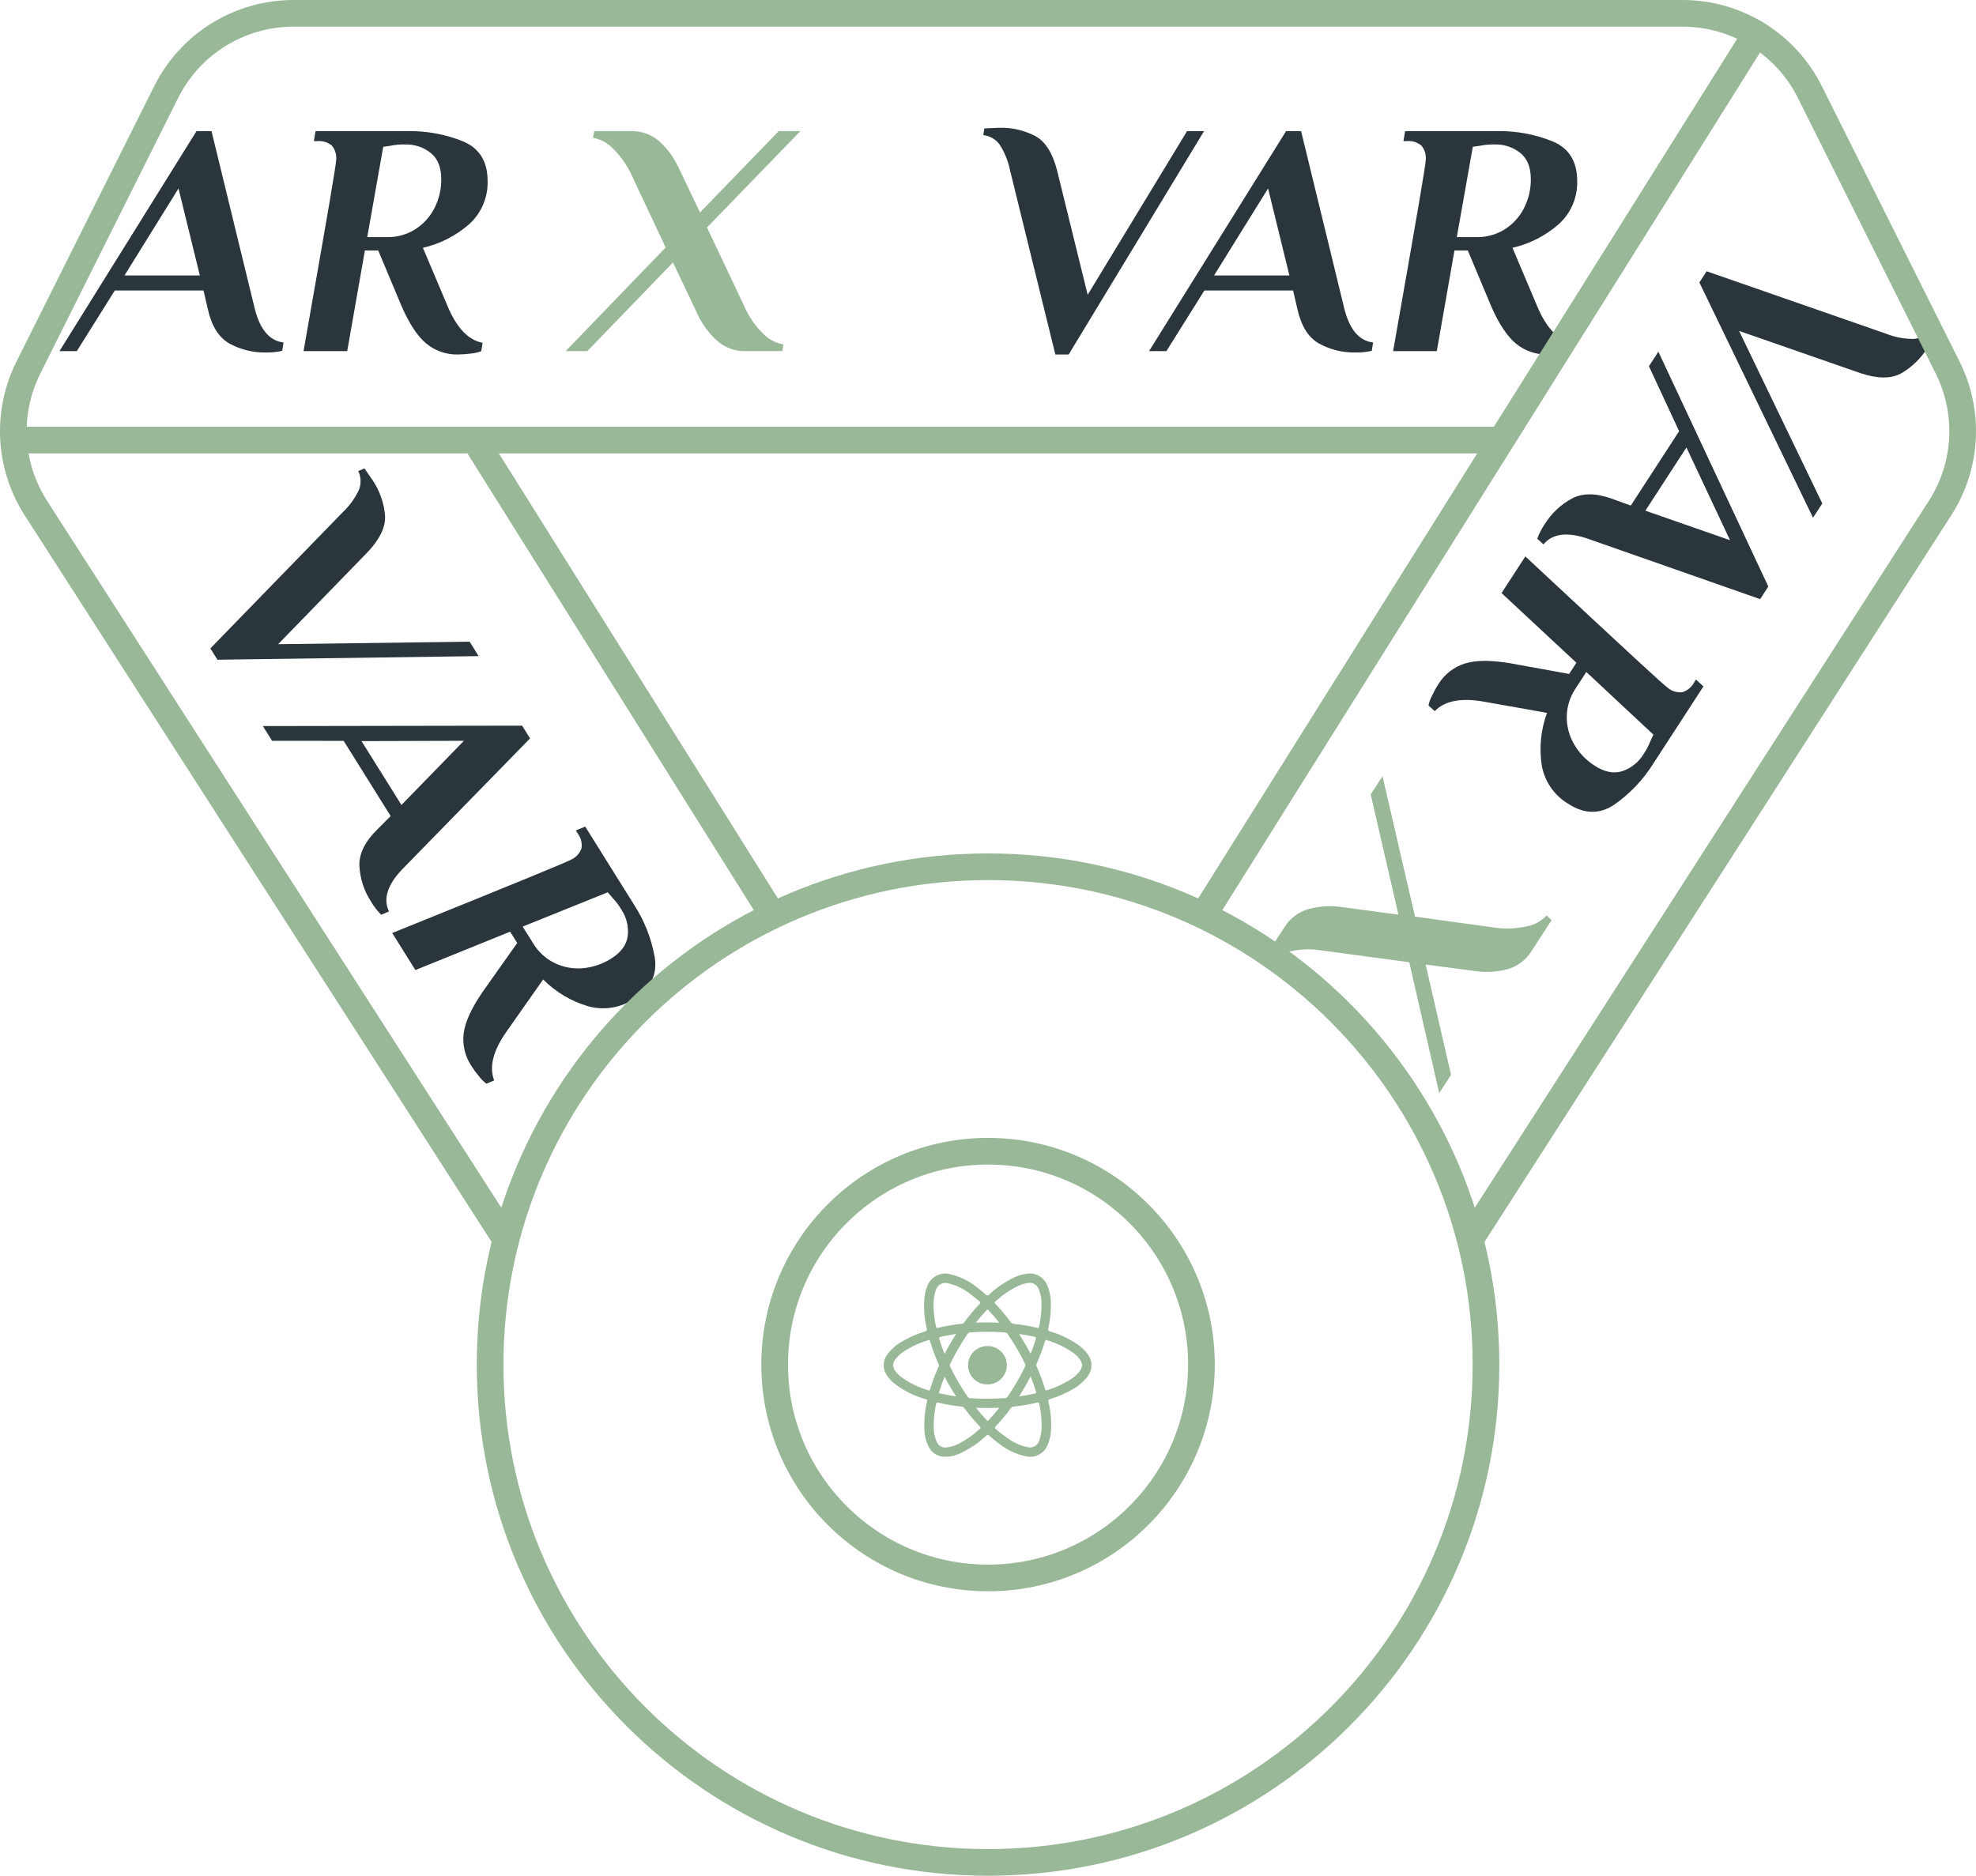
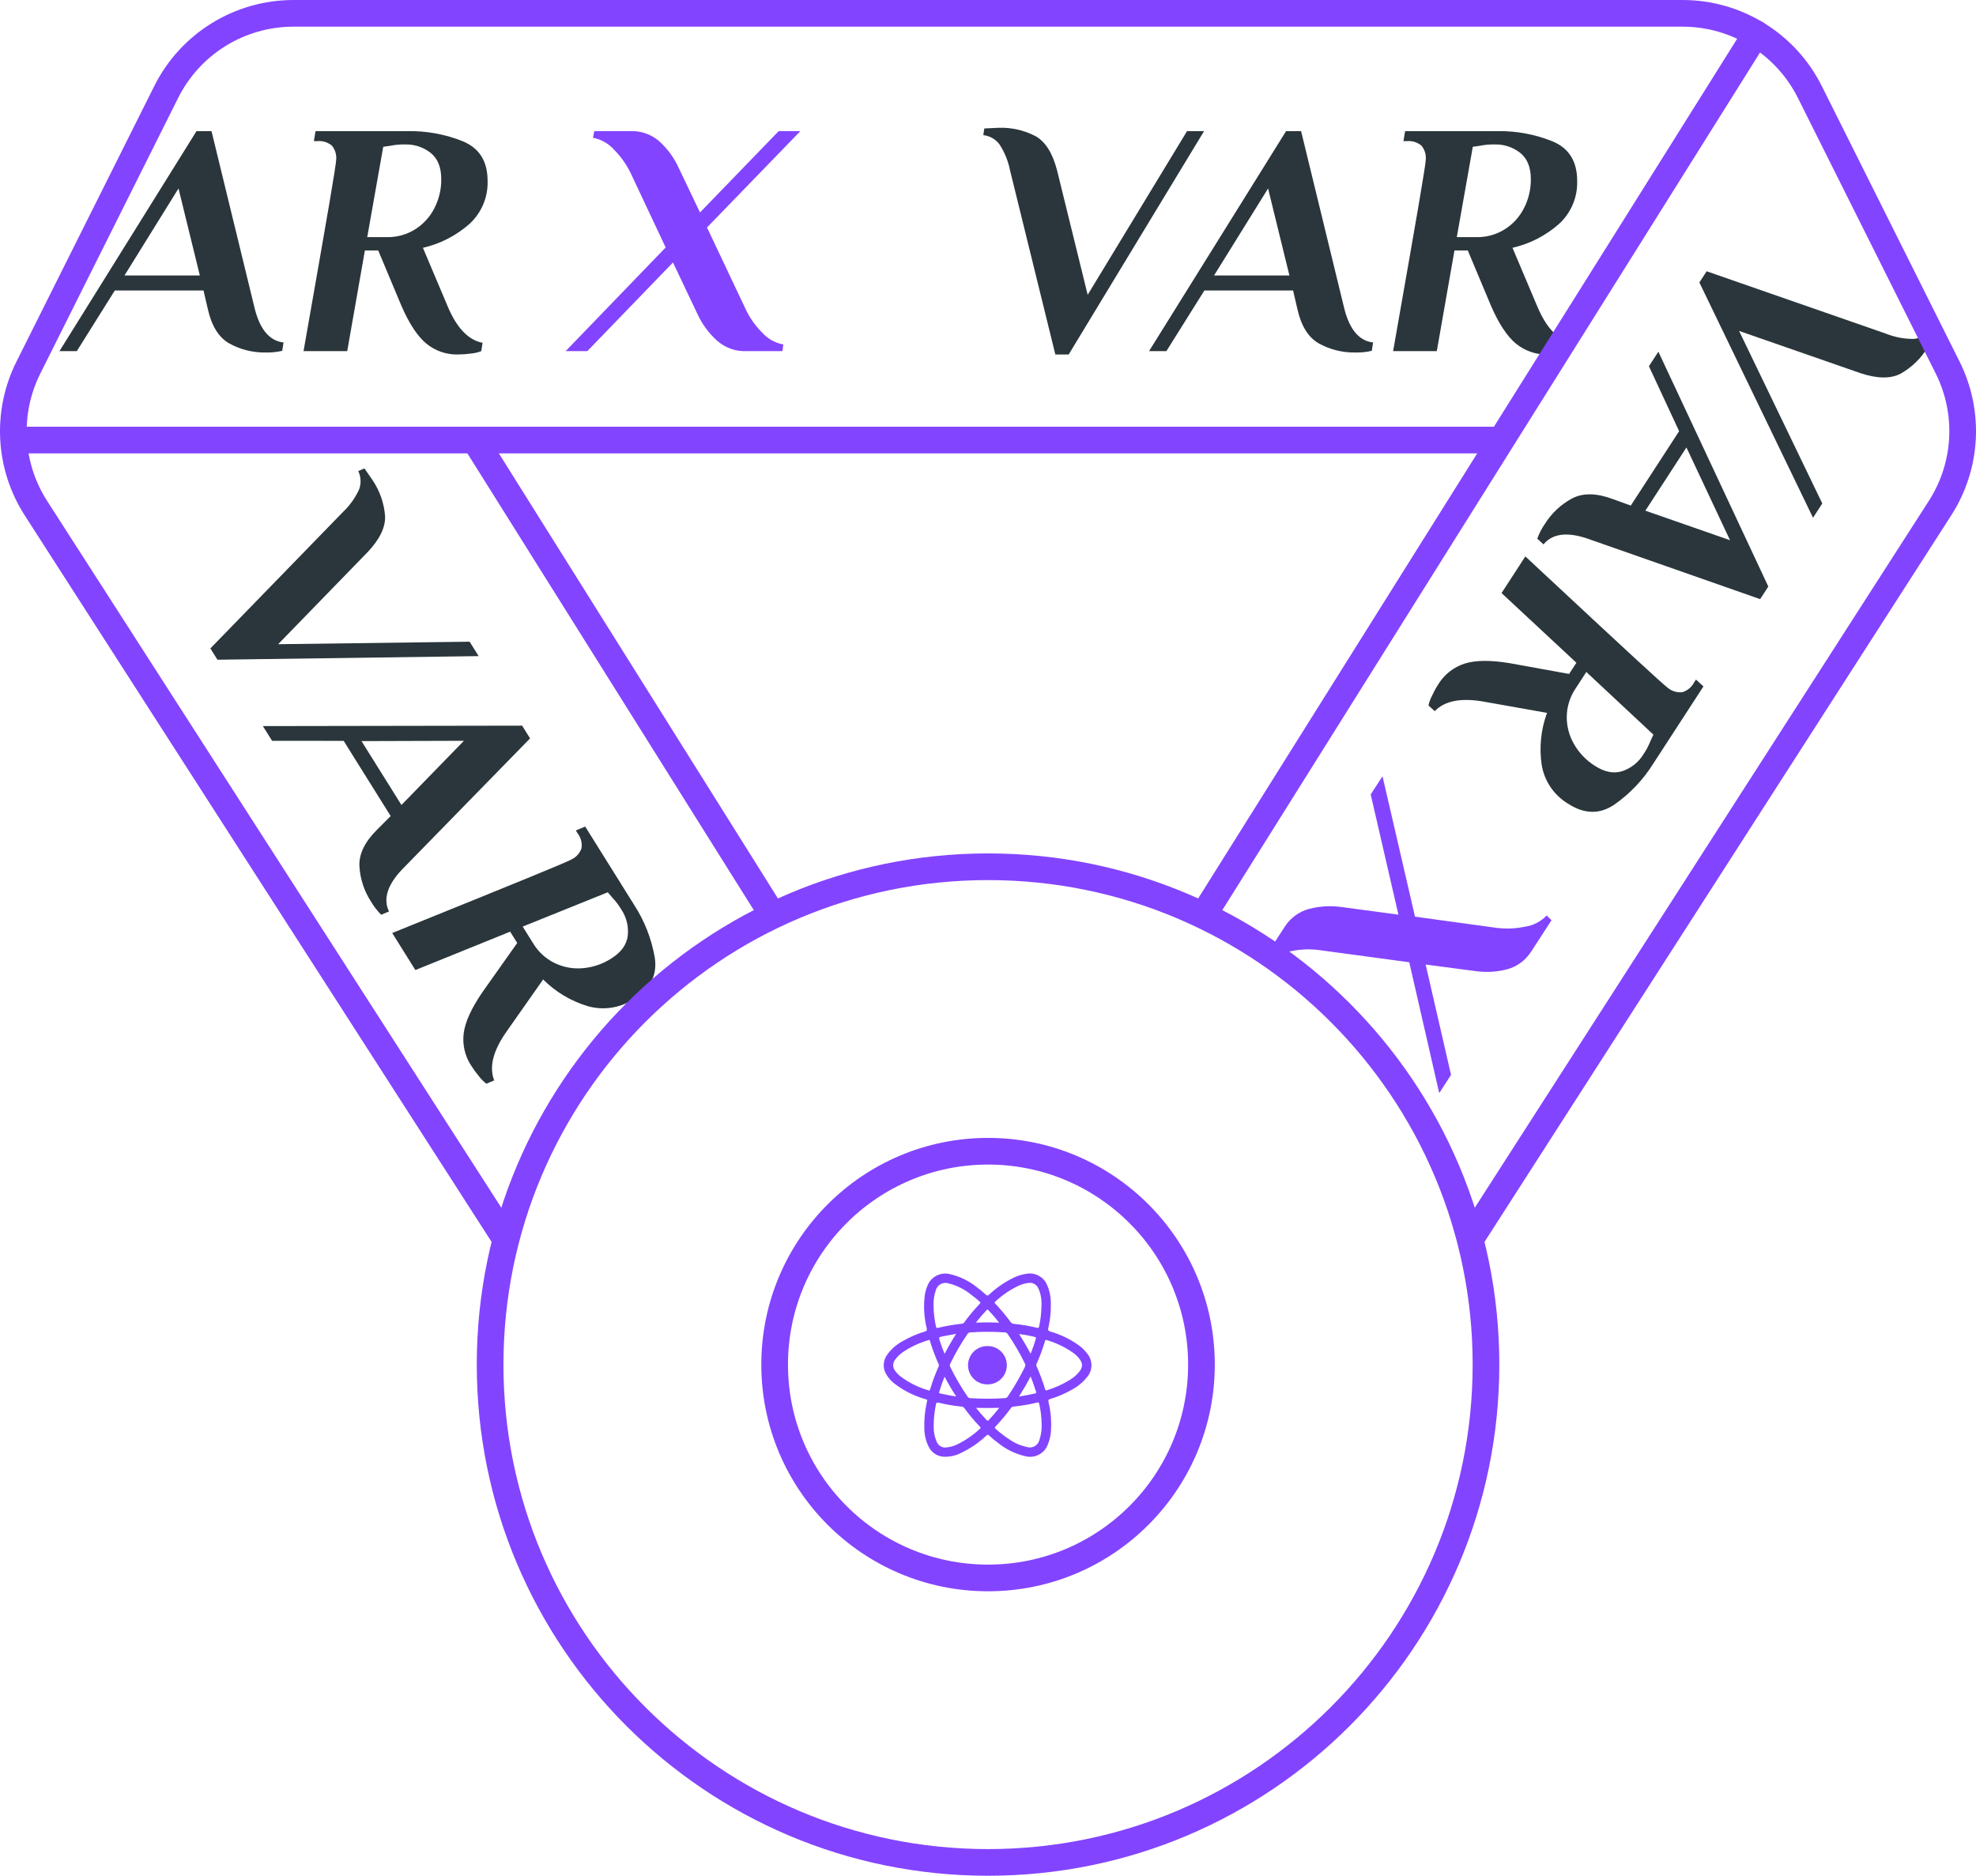
<svg xmlns="http://www.w3.org/2000/svg" width="444.456" height="422">
  <g data-name="Layer 2">
    <g data-name="Layer 1">
      <g data-name="Group 6241">
        <g style="isolation:isolate" fill="#2a363b">
          <path d="M77.083 115.246a16.521 16.521 0 003.69-5.135 5.282 5.282 0 00-.192-4.126l1.392-.604 1.837 2.655a16.742 16.742 0 012.802 8.022q.178 3.823-3.924 8.157l-20.13 20.717 43.075-.565 2.027 3.244-58.751.81-1.59-2.542zM80.84 194.843q-.17-4.094 3.987-8.197l3.045-3.052L77.3 166.676l-16.107-.016-2.067-3.307 58.313-.096 1.789 2.862-28.795 29.494q-4.96 5.224-2.941 9.446l-1.75.739a14.341 14.341 0 01-2.265-2.918 16.321 16.321 0 01-2.636-8.037zm.474-28.112l8.983 14.373 14.055-14.444zM104.3 232.45q.495-3.805 4.194-9.21l7.84-11.092-1.59-2.543-21.315 8.633-5.207-8.33q22.45-9.082 31.108-12.634 8.656-3.552 9.357-3.99a4.343 4.343 0 002.122-2.476 4.456 4.456 0 00-.89-3.335l-.397-.637 2.107-.875 10.97 17.555a31.794 31.794 0 014.667 11.853q.93 5.874-4.603 9.333a12.586 12.586 0 01-10.35 1.693 23.806 23.806 0 01-10.145-6.042l-8.188 11.663q-4.604 6.503-2.822 11.05l-1.75.74a8.16 8.16 0 01-1.618-1.598 22.207 22.207 0 01-1.8-2.456 10.8 10.8 0 01-1.69-7.303zm15.65-20.175a11.54 11.54 0 004.762 4.366 12.022 12.022 0 006.312 1.184 13.97 13.97 0 006.432-2.162q3.37-2.106 3.74-5.124a8.83 8.83 0 00-1.418-5.879 14.694 14.694 0 00-2.043-2.703l-1.027-1.216-19.143 7.719z" />
        </g>
        <g data-name="Group 5379">
          <g data-name="VAR X" style="isolation:isolate">
            <g style="isolation:isolate" fill="#2a363b">
              <path d="M424.226 75.076a16.527 16.527 0 006.216 1.174 5.277 5.277 0 003.66-1.916l1.138 1.006-1.633 2.787a16.733 16.733 0 01-6.09 5.932q-3.391 1.776-9.055-.11l-27.294-9.499 18.715 38.822-2.084 3.209-25.564-52.934 1.635-2.517zM353.634 112.121q3.64-1.887 9.117.151l4.056 1.471 10.873-16.738-6.792-14.612 2.125-3.272 24.73 52.84-1.838 2.831-38.917-13.648q-6.831-2.29-9.807 1.325l-1.41-1.273a14.349 14.349 0 011.688-3.288 16.33 16.33 0 016.175-5.787zm25.692-11.452l-9.237 14.222 19.04 6.64zM329.447 149.289q3.659-1.16 10.124-.09l13.37 2.422 1.634-2.517-16.836-15.68 5.354-8.243q17.722 16.521 24.603 22.871 6.88 6.349 7.573 6.799a4.352 4.352 0 003.142.878 4.464 4.464 0 002.649-2.217l.408-.63 1.684 1.542-11.282 17.367a31.83 31.83 0 01-8.777 9.241q-4.934 3.325-10.41-.23a12.59 12.59 0 01-5.908-8.67 23.818 23.818 0 011.19-11.753l-14.035-2.496q-7.844-1.427-11.214 2.111l-1.409-1.274a8.141 8.141 0 01.765-2.143 21.983 21.983 0 011.467-2.67 10.796 10.796 0 015.908-4.618zm24.907 5.665a11.564 11.564 0 00-1.946 6.163 12.04 12.04 0 001.593 6.225 13.994 13.994 0 004.68 4.919q3.334 2.165 6.227 1.226a8.832 8.832 0 004.732-3.771 14.734 14.734 0 001.587-2.996l.67-1.444-15.091-14.097z" />
            </g>
-             <path d="M318.273 206.229l17.99 2.47a19.508 19.508 0 006.71-.205 8.39 8.39 0 004.912-2.535l1.096 1.07-4.496 6.921a9.302 9.302 0 01-5.497 4.124 18.184 18.184 0 01-7.27.378l-11.048-1.45 5.707 24.824-2.657 4.09-6.74-29.433-19.824-2.676a18.628 18.628 0 00-6.743.184 8.435 8.435 0 00-4.88 2.556l-1.136-1.006 4.496-6.922a9.344 9.344 0 015.55-4.135 18.523 18.523 0 017.258-.43l12.84 1.72-6.232-27.045 2.657-4.09z" fill="#99b898" style="fill:#99b898" />
+             <path d="M318.273 206.229l17.99 2.47a19.508 19.508 0 006.71-.205 8.39 8.39 0 004.912-2.535l1.096 1.07-4.496 6.921a9.302 9.302 0 01-5.497 4.124 18.184 18.184 0 01-7.27.378l-11.048-1.45 5.707 24.824-2.657 4.09-6.74-29.433-19.824-2.676a18.628 18.628 0 00-6.743.184 8.435 8.435 0 00-4.88 2.556l-1.136-1.006 4.496-6.922a9.344 9.344 0 015.55-4.135 18.523 18.523 0 017.258-.43l12.84 1.72-6.232-27.045 2.657-4.09z" fill="#8344ff" style="fill:#8344ff" />
          </g>
          <g style="isolation:isolate" fill="#2a363b" data-name="VAR">
            <path d="M227.174 38.275a16.542 16.542 0 00-2.4-5.85 5.28 5.28 0 00-3.6-2.025l.226-1.5 3.224-.15a16.738 16.738 0 018.288 1.875q3.336 1.875 4.837 7.65l6.9 28.05L267 29.5h3.826l-30.45 50.25h-3zM296.662 77.275q-3.564-2.025-4.837-7.725l-.975-4.2H270.9L262.35 79h-3.9l30.825-49.5h3.375l9.75 40.05q1.8 6.975 6.45 7.5l-.3 1.875a14.295 14.295 0 01-3.676.375 16.325 16.325 0 01-8.212-2.025zm-23.587-15.3h16.95l-4.8-19.575zM340.987 77.313q-2.964-2.437-5.588-8.438l-5.25-12.525h-3L323.174 79h-9.825q4.2-23.85 5.775-33.075 1.575-9.224 1.576-10.05a4.345 4.345 0 00-.976-3.112 4.458 4.458 0 00-3.3-1.013h-.75l.375-2.25h20.7a31.796 31.796 0 0112.525 2.325q5.474 2.325 5.475 8.85a12.588 12.588 0 01-4.05 9.675 23.816 23.816 0 01-10.5 5.4l5.55 13.125q3.075 7.35 7.875 8.25l-.3 1.875a8.156 8.156 0 01-2.212.525 22.138 22.138 0 01-3.037.225 10.798 10.798 0 01-7.088-2.438zm-8.813-23.963a11.547 11.547 0 006.225-1.725 12.024 12.024 0 004.35-4.725 13.983 13.983 0 001.576-6.6q0-3.974-2.364-5.888a8.829 8.829 0 00-5.737-1.912 14.708 14.708 0 00-3.375.3l-1.575.225-3.6 20.325z" />
          </g>
-           <circle data-name="Ellipse 303" cx="222.239" cy="307" r="112" fill="none" stroke="#99b898" stroke-linecap="round" stroke-linejoin="round" stroke-width="6" />
-           <circle data-name="Ellipse 304" cx="222.239" cy="307" r="48" fill="none" stroke="#99b898" stroke-linecap="round" stroke-linejoin="round" stroke-width="6" />
-           <path data-name="Path 4446" d="M113.239 278L8.079 114.32a32 32 0 01-1.7-31.61l31-62A32 32 0 0166.019 3h312.44a32 32 0 0128.619 17.688l31 62a32 32 0 01-1.7 31.61L331.238 278" fill="none" stroke="#99b898" stroke-linecap="round" stroke-linejoin="round" stroke-width="6" />
-           <path data-name="Line 51" fill="none" stroke="#99b898" stroke-linecap="round" stroke-linejoin="round" stroke-width="6" d="M337.239 99h-334" />
-           <path data-name="Line 52" fill="none" stroke="#99b898" stroke-linecap="round" stroke-linejoin="round" stroke-width="6" d="M394.979 7.6L271.239 205" />
-           <path data-name="Line 53" fill="none" stroke="#99b898" stroke-linecap="round" stroke-linejoin="round" stroke-width="6" d="M106.789 99l66.45 106" />
-           <g data-name="Group 5612" fill="#99b898">
+           <circle data-name="Ellipse 303" cx="222.239" cy="307" r="112" fill="none" stroke="#8344ff" stroke-linecap="round" stroke-linejoin="round" stroke-width="6" />
+           <circle data-name="Ellipse 304" cx="222.239" cy="307" r="48" fill="none" stroke="#8344ff" stroke-linecap="round" stroke-linejoin="round" stroke-width="6" />
+           <path data-name="Path 4446" d="M113.239 278L8.079 114.32a32 32 0 01-1.7-31.61l31-62A32 32 0 0166.019 3h312.44a32 32 0 0128.619 17.688l31 62a32 32 0 01-1.7 31.61L331.238 278" fill="none" stroke="#8344ff" stroke-linecap="round" stroke-linejoin="round" stroke-width="6" />
+           <path data-name="Line 51" fill="none" stroke="#8344ff" stroke-linecap="round" stroke-linejoin="round" stroke-width="6" d="M337.239 99h-334" />
+           <path data-name="Line 52" fill="none" stroke="#8344ff" stroke-linecap="round" stroke-linejoin="round" stroke-width="6" d="M394.979 7.6L271.239 205" />
+           <path data-name="Line 53" fill="none" stroke="#8344ff" stroke-linecap="round" stroke-linejoin="round" stroke-width="6" d="M106.789 99l66.45 106" />
+           <g data-name="Group 5612" fill="#8344ff">
            <path data-name="Path 12325" d="M236.358 293.77a21.156 21.156 0 01-.572 5.02c-.1.441-.012.62.442.764a21.224 21.224 0 016.364 3.062 8.749 8.749 0 012.017 1.99 4.078 4.078 0 01-.062 5.157 10.868 10.868 0 01-3.334 2.817 23.494 23.494 0 01-4.986 2.162c-.361.113-.49.219-.4.645a21.327 21.327 0 01.54 6.8 9.442 9.442 0 01-.68 2.786 4.241 4.241 0 01-4.973 2.656 14.8 14.8 0 01-6.08-2.9 22.625 22.625 0 01-2.158-1.775c-.23-.215-.36-.219-.6 0a21.824 21.824 0 01-5.835 3.978 7.72 7.72 0 01-3.93.785 3.984 3.984 0 01-3.222-2.23 9.256 9.256 0 01-.98-4.019 23.306 23.306 0 01.523-5.822c.177-.894.279-.674-.571-.961a20.625 20.625 0 01-6.8-3.506 7.473 7.473 0 01-1.587-1.78 3.961 3.961 0 01.018-4.536 10.064 10.064 0 013.515-3.12 22.694 22.694 0 015.03-2.183c.407-.124.507-.27.415-.691a20.6 20.6 0 01-.467-7.3 8.516 8.516 0 01.584-2.2 4.307 4.307 0 015.178-2.7 15.075 15.075 0 016.043 2.98 25.419 25.419 0 011.959 1.625c.295.27.458.233.729-.014a22.067 22.067 0 015.712-3.9 9.978 9.978 0 012.825-.812 4.2 4.2 0 014.44 2.387 9.629 9.629 0 01.894 3.74c.03.366.009.731.009 1.095zm-14.152 5.86c-1.321-.028-2.637.054-3.954.124a.759.759 0 00-.648.375 52.591 52.591 0 00-3.88 6.707.671.671 0 00-.01.651 52.436 52.436 0 003.935 6.733.679.679 0 00.568.329 59.206 59.206 0 007.807 0 .77.77 0 00.649-.373 53.555 53.555 0 003.858-6.662.8.8 0 00-.012-.786 52.325 52.325 0 00-3.862-6.6.753.753 0 00-.647-.374c-1.27-.064-2.54-.149-3.804-.124zm-12.195 20.825c0 .249-.014.5 0 .746a8.185 8.185 0 00.683 3.181 2.06 2.06 0 002.275 1.246 7.1 7.1 0 002.344-.669 21.182 21.182 0 005.119-3.536c.242-.214.1-.322-.04-.47a42.584 42.584 0 01-3.49-4.16.769.769 0 00-.576-.339 38.057 38.057 0 01-5.225-.883c-.343-.084-.506-.019-.576.353a25.015 25.015 0 00-.514 4.532zm24.247-26.658c0-.281.017-.564 0-.845a7.9 7.9 0 00-.69-3.079 2.1 2.1 0 00-2.388-1.219 7.57 7.57 0 00-1.92.538 20.386 20.386 0 00-5.4 3.647c-.27.235-.092.35.054.507a43.07 43.07 0 013.387 4.052 1 1 0 00.782.441 38.925 38.925 0 015.174.879c.3.073.41 0 .469-.294a23.15 23.15 0 00.53-4.627zm9.128 13.357a2.273 2.273 0 00-.34-1.076 5.9 5.9 0 00-1.564-1.655 20.013 20.013 0 00-6.032-2.929c-.24-.077-.322-.026-.39.2a43.573 43.573 0 01-1.927 5.205.528.528 0 00.014.469 43.437 43.437 0 011.937 5.2c.058.2.125.29.379.207a21.867 21.867 0 005.257-2.384 7.841 7.841 0 002.143-1.918 2.544 2.544 0 00.523-1.319zm-34.436-5.693c-.047.017-.093.037-.141.052a20.511 20.511 0 00-5.517 2.541 7.099 7.099 0 00-1.92 1.8 2.008 2.008 0 00.023 2.613 5.793 5.793 0 001.1 1.153 19.409 19.409 0 006.354 3.177c.276.09.3-.045.36-.238a44.498 44.498 0 011.9-5.118.526.526 0 00.043-.47 44.382 44.382 0 01-1.984-5.3c-.033-.093-.037-.251-.218-.209zm25.34 18.846a21.885 21.885 0 00-.54-4.476c-.055-.28-.152-.367-.46-.291a39.191 39.191 0 01-5.368.912.648.648 0 00-.5.282 41.73 41.73 0 01-3.507 4.2c-.237.248-.154.361.055.543a25.82 25.82 0 003.043 2.339 11.038 11.038 0 003.957 1.723 2.2 2.2 0 002.771-1.414c.017-.053.033-.107.046-.16a9.76 9.76 0 00.503-3.657zm-24.307-26.517a21.494 21.494 0 00.542 4.624c.046.223.1.412.412.331a42.878 42.878 0 015.466-.945.6.6 0 00.449-.264 42.434 42.434 0 013.51-4.206c.2-.208.189-.328-.023-.512-.666-.578-1.34-1.148-2.056-1.664a12.744 12.744 0 00-4.84-2.4 2.267 2.267 0 00-3 1.66 9.407 9.407 0 00-.46 3.376zm14.758 3.778a35.081 35.081 0 00-2.465-2.853c-.113-.12-.2-.144-.323-.011a34.458 34.458 0 00-2.448 2.861 59.32 59.32 0 015.236.004zm.014 19.156c-1.771.061-3.44.043-5.222.007a37.321 37.321 0 002.45 2.82c.214.22.312.042.429-.084a34.572 34.572 0 002.343-2.742zm7.05-7.045c-.8 1.564-1.654 3-2.593 4.5 1.284-.2 2.443-.417 3.6-.679.283-.064.29-.191.218-.419-.36-1.119-.734-2.229-1.224-3.4zm-16.73-9.6c-1.087.2-2.034.377-2.98.559-.976.188-.985.2-.673 1.123a26.094 26.094 0 001.047 2.811 59.842 59.842 0 012.602-4.495zm14.139.045a60.556 60.556 0 012.6 4.434c.42-1.037.77-2.015 1.07-3.012.213-.7.217-.713-.5-.863a31.867 31.867 0 00-3.171-.56zm-16.756 9.6a43.693 43.693 0 00-1.208 3.424c-.082.262.027.313.237.354.768.15 1.533.314 2.3.462.392.075.79.127 1.279.2a55.678 55.678 0 01-2.61-4.441z" />
            <path data-name="Path 12326" d="M226.47 307.124a4.328 4.328 0 01-4.322 4.334h-.024a4.314 4.314 0 11-.022-8.627h.04a4.316 4.316 0 014.328 4.293z" />
          </g>
          <g data-name="AR X" style="isolation:isolate">
            <g style="isolation:isolate" fill="#2a363b">
              <path d="M51.587 77.275q-3.563-2.025-4.837-7.725l-.975-4.2h-19.95L17.275 79h-3.9L44.2 29.5h3.375l9.75 40.05q1.8 6.975 6.45 7.5l-.3 1.875a14.294 14.294 0 01-3.675.375 16.327 16.327 0 01-8.213-2.025zM28 61.975h16.95L40.15 42.4zM95.91 77.313q-2.962-2.437-5.586-8.438l-5.25-12.525h-3L78.098 79h-9.824q4.199-23.85 5.775-33.075 1.574-9.224 1.575-10.05a4.347 4.347 0 00-.975-3.112 4.458 4.458 0 00-3.3-1.013h-.75l.374-2.25h20.7a31.799 31.799 0 0112.526 2.325q5.474 2.325 5.475 8.85a12.587 12.587 0 01-4.05 9.675 23.814 23.814 0 01-10.5 5.4l5.55 13.125q3.074 7.35 7.875 8.25l-.3 1.875a8.146 8.146 0 01-2.213.525 22.133 22.133 0 01-3.037.225 10.799 10.799 0 01-7.088-2.438zM87.099 53.35a11.55 11.55 0 006.226-1.725 12.027 12.027 0 004.35-4.725 13.983 13.983 0 001.575-6.6q0-3.974-2.363-5.888a8.83 8.83 0 00-5.737-1.912 14.703 14.703 0 00-3.375.3l-1.575.225-3.6 20.325z" />
            </g>
-             <path d="M149.724 55.675l-7.726-16.425a19.505 19.505 0 00-3.825-5.513 8.392 8.392 0 00-4.8-2.737l.3-1.5h8.25a9.29 9.29 0 016.45 2.362 18.171 18.171 0 014.276 5.888l4.8 10.05 17.7-18.3h4.875l-21 21.675 8.55 18.075a18.62 18.62 0 003.825 5.55 8.435 8.435 0 004.8 2.7l-.225 1.5h-8.25a9.335 9.335 0 01-6.488-2.4 18.513 18.513 0 01-4.313-5.85l-5.55-11.7L132.1 79h-4.875z" fill="#99b898" style="fill:#99b898" />
+             <path d="M149.724 55.675l-7.726-16.425a19.505 19.505 0 00-3.825-5.513 8.392 8.392 0 00-4.8-2.737l.3-1.5h8.25a9.29 9.29 0 016.45 2.362 18.171 18.171 0 014.276 5.888l4.8 10.05 17.7-18.3h4.875l-21 21.675 8.55 18.075a18.62 18.62 0 003.825 5.55 8.435 8.435 0 004.8 2.7l-.225 1.5h-8.25a9.335 9.335 0 01-6.488-2.4 18.513 18.513 0 01-4.313-5.85l-5.55-11.7L132.1 79h-4.875z" fill="#8344ff" style="fill:#8344ff" />
          </g>
        </g>
      </g>
    </g>
  </g>
</svg>
